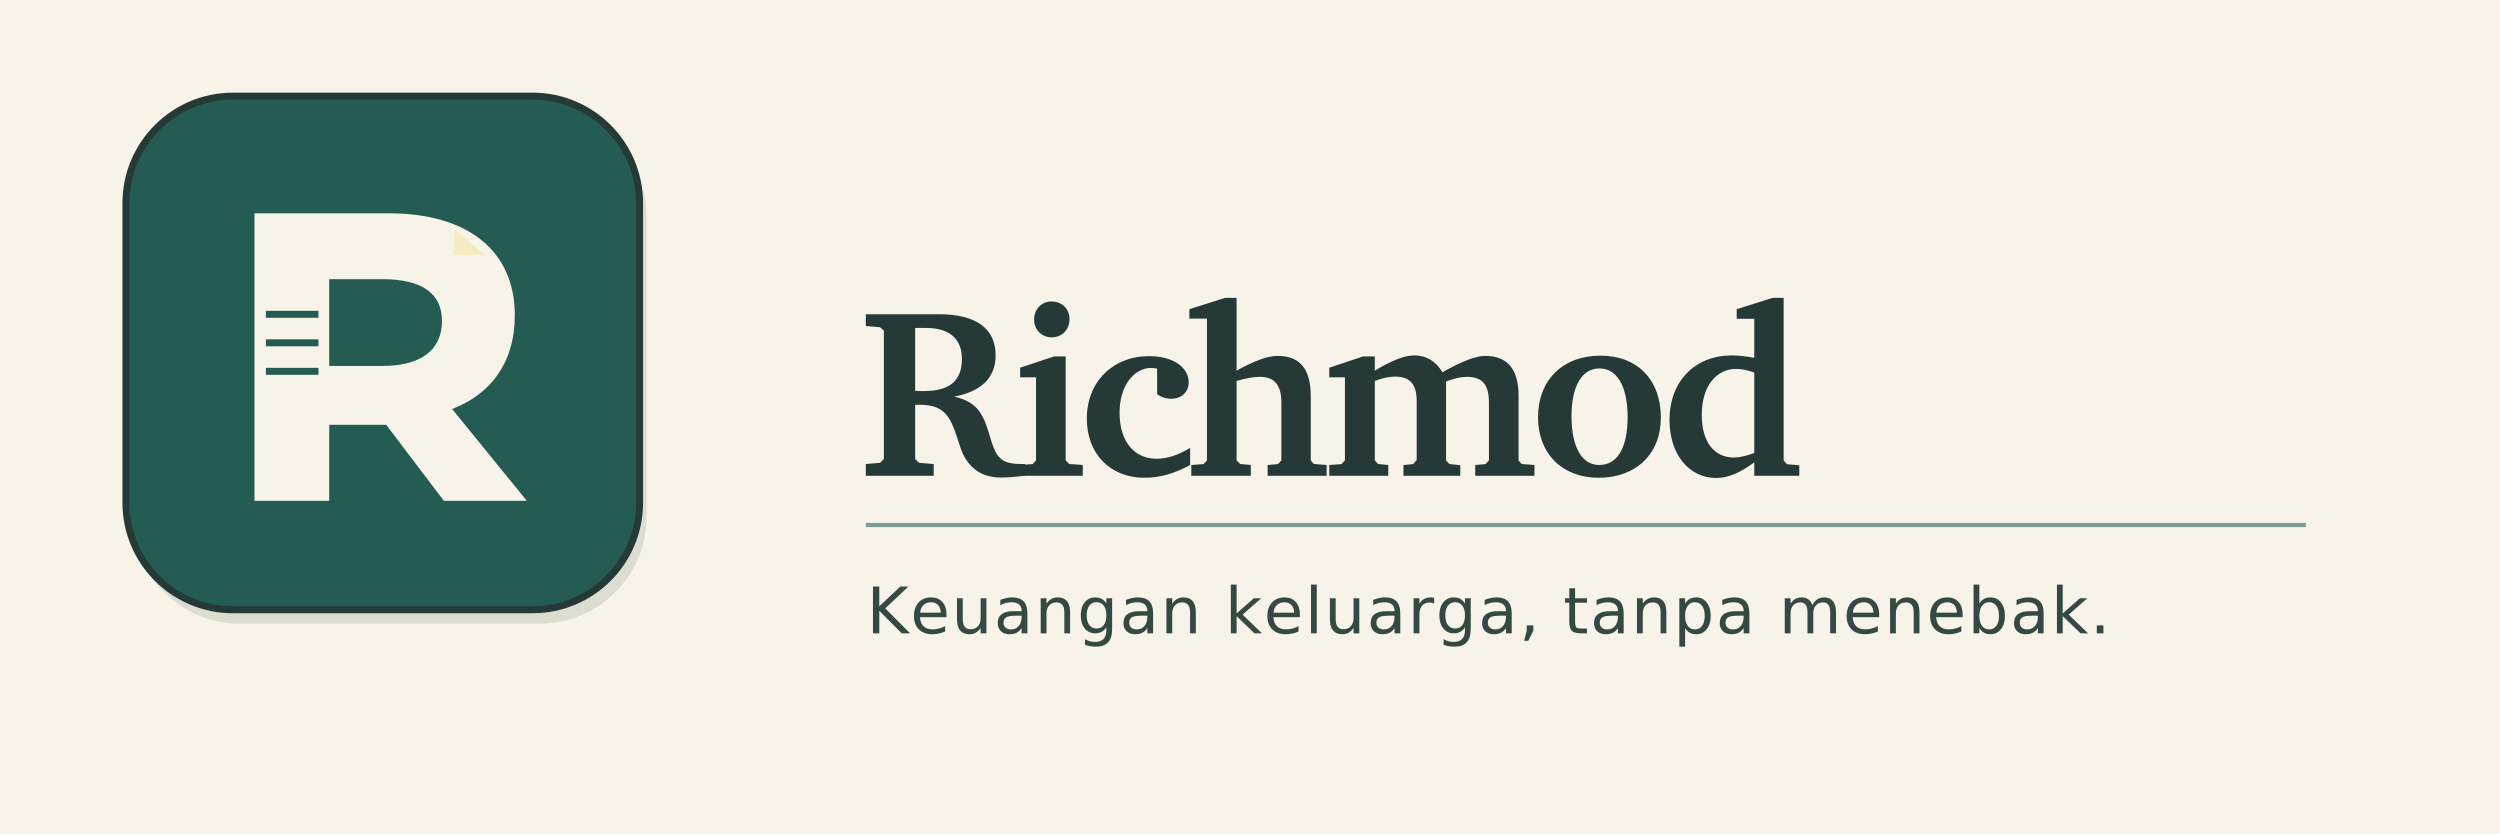
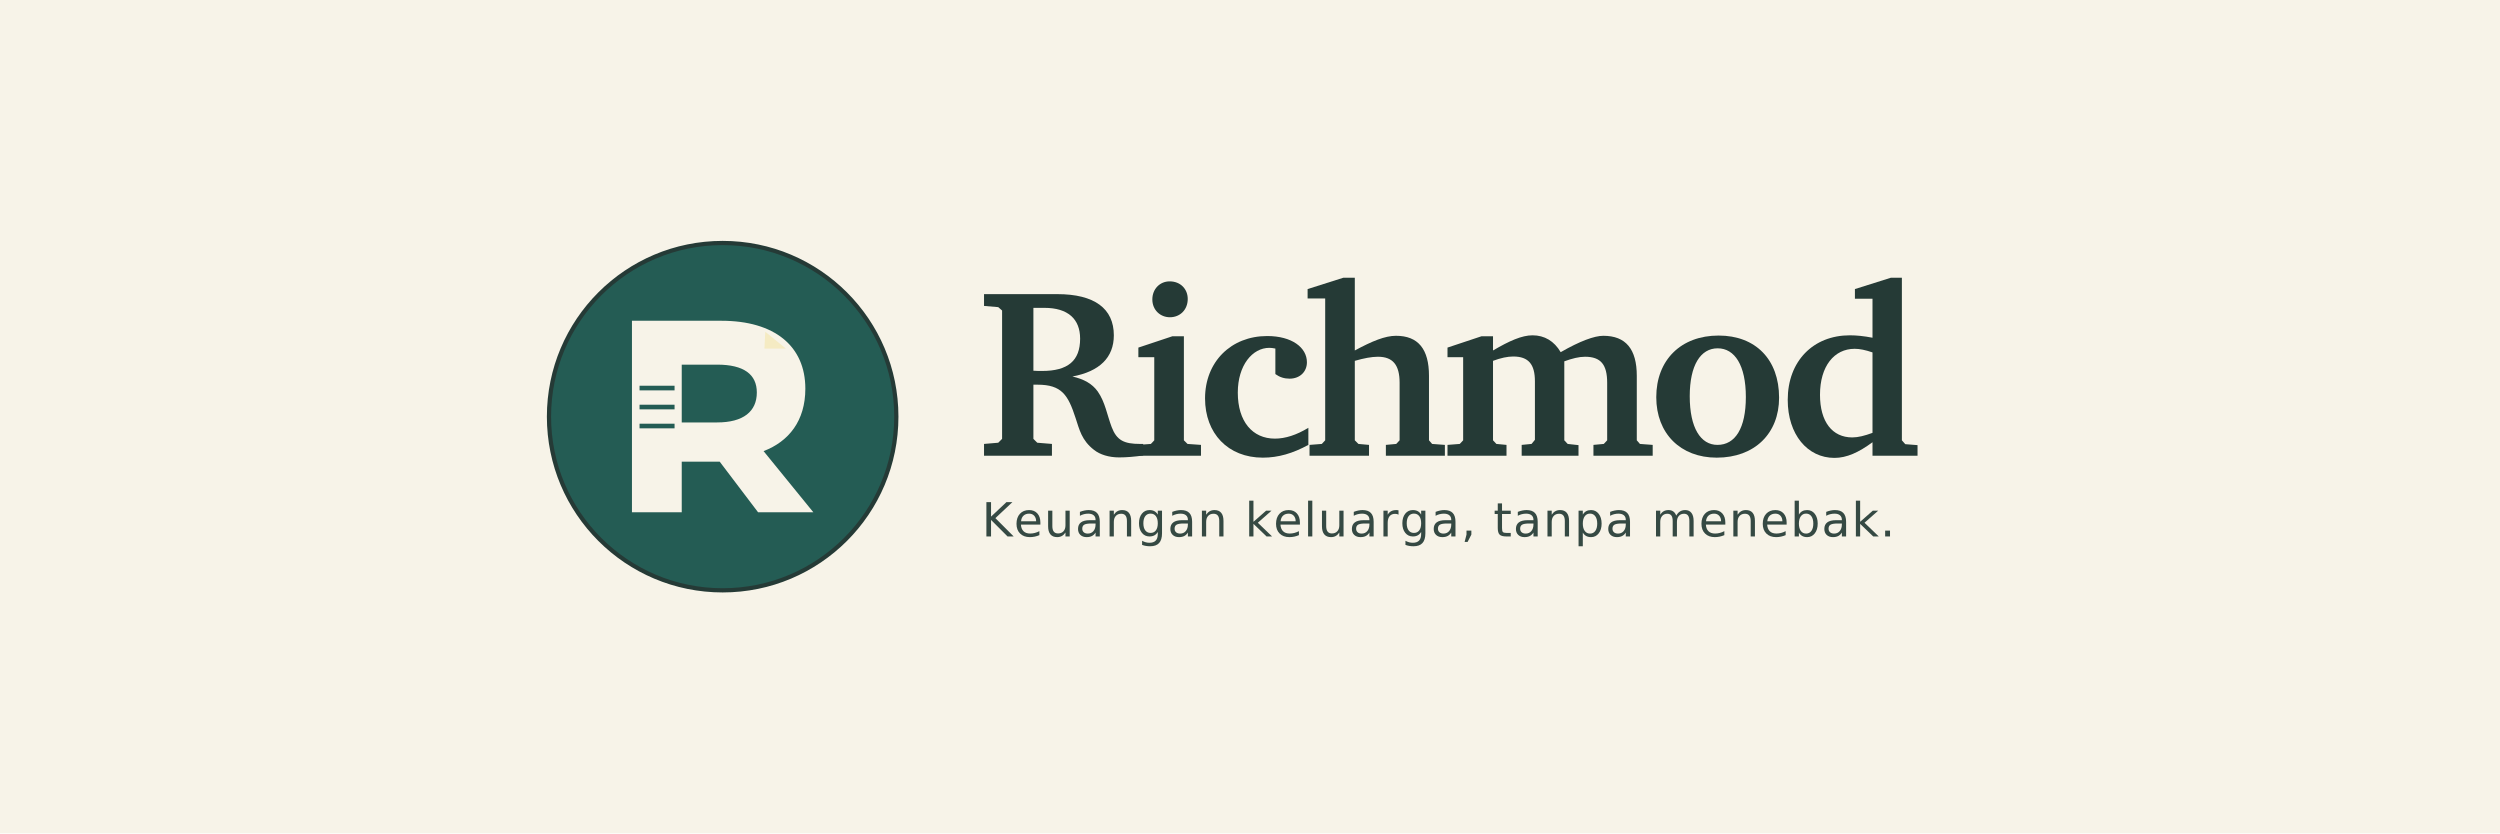
- <svg xmlns="http://www.w3.org/2000/svg" viewBox="0 0 3000 1000" width="3000" height="1000">
-   <rect width="3000" height="1000" fill="#F7F3E8" />
-   <g transform="translate(85 50) scale(0.76)">
-     <rect x="98" y="108" width="811" height="811" rx="169" fill="#253A36" opacity="0.13" />
-     <rect x="87" y="86" width="811" height="811" rx="169" fill="#245C54" stroke="#253A36" stroke-width="11" />
-     <path d="M 290,725 L 290,271 L 502,271 C 628,271 701,331 701,432 C 701,508 662,557 602,580 L 720,725 L 589,725 L 498,605 L 408,605 L 408,725 Z M 408,375 L 408,512 L 492,512 C 554,512 586,486 586,441 C 586,398 555,375 492,375 Z" fill="#F7F3E8" fill-rule="evenodd" />
-     <rect x="308" y="425" width="83" height="11" fill="#245C54" />
-     <rect x="308" y="470" width="83" height="11" fill="#245C54" />
-     <rect x="308" y="515" width="83" height="11" fill="#245C54" />
-     <path d="M 606,297 L 655,337 L 604,337 Z" fill="#F5EBC3" />
+ <svg xmlns="http://www.w3.org/2000/svg" viewBox="0 0 1920 640" width="1920" height="640" role="img" aria-labelledby="title desc">
+   <rect width="1920" height="640" fill="#F7F3E8" />
+   <g transform="translate(420 185) scale(0.27)">
+     <circle cx="500" cy="500" r="494" fill="#245C54" stroke="#253A36" stroke-width="12" />
+     <g transform="translate(-106 -98) scale(1.2)">
+       <path d="M 290,725 L 290,271 L 502,271 C 628,271 701,331 701,432 C 701,508 662,557 602,580 L 720,725 L 589,725 L 498,605 L 408,605 L 408,725 Z M 408,375 L 408,512 L 492,512 C 554,512 586,486 586,441 C 586,398 555,375 492,375 Z" fill="#F7F3E8" fill-rule="evenodd" />
+       <rect x="308" y="425" width="83" height="11" fill="#245C54" />
+       <rect x="308" y="470" width="83" height="11" fill="#245C54" />
+       <rect x="308" y="515" width="83" height="11" fill="#245C54" />
+       <path d="M 606,297 L 655,337 L 604,337 Z" fill="#F5EBC3" />
+     </g>
  </g>
-   <g fill="#253A36" aria-label="Richmod">
-     <path d="M31 671V622L90 617L106 603V70L90 54L31 49V0H313V49L252 54L236 70V295C242 295 248 295 253 295C354 295 380 252 411 157C427 109 436 64 488 24C512 5 549 -7 592 -7C623 -7 657 -4 692 1V49C687 49 683 49 679 49C612 49 582 64 561 119C542 169 534 223 503 267C480 299 446 318 398 329C511 350 570 408 570 500C570 611 490 671 335 671ZM236 614H282C379 614 430 568 430 486C430 394 379 352 272 352C261 352 249 352 236 353Z" transform="translate(1030 571) scale(0.289 -0.289)" />
-     <path d="M162 724C121 724 90 692 90 649C90 605 123 575 163 575C205 575 237 606 237 651C237 692 207 724 162 724ZM173 496 32 449V409H98V64L84 49L30 45V0H292V45L236 49L221 64V496Z" transform="translate(1214.919 571) scale(0.289 -0.289)" />
-     <path d="M464 45V116C415 86 368 71 325 71C232 71 171 142 171 262C171 376 232 448 302 448C309 448 317 447 327 445V339C345 326 364 320 386 320C429 320 458 349 458 388C458 449 396 497 293 497C143 497 35 390 35 238C35 93 130 -8 275 -8C339 -8 400 10 464 45Z" transform="translate(1294.064 571) scale(0.289 -0.289)" />
-     <path d="M164 739 16 692V653H89V64L75 49L24 45V0H271V45L227 49L212 64V394C250 405 282 411 308 411C370 411 398 377 398 303V64L384 49L341 45V0H586V45L533 49L520 64V332C520 443 475 498 383 498C338 498 284 476 212 437V739Z" transform="translate(1422.628 571) scale(0.289 -0.289)" />
-     <path d="M501 430C474 476 434 500 384 500C340 500 288 477 220 437V496H172L31 449V409H96V64L82 49L31 45V0H276V45L234 49L220 64V394C252 406 280 412 304 412C368 412 394 379 394 309V66L380 49L339 45V0H575V44L530 49L516 64V392C549 404 577 411 602 411C668 411 694 378 694 303V64L680 49L637 45V0H883V45L830 49L817 64V332C817 443 771 498 678 498C641 498 581 476 501 430Z" transform="translate(1586.161 571) scale(0.289 -0.289)" />
-     <path d="M296 499C139 499 37 397 37 243C37 92 138 -8 288 -8C446 -8 547 93 547 241C547 400 449 499 296 499ZM292 446C363 446 409 375 409 244C409 114 365 45 291 45C221 45 176 116 176 247C176 376 221 446 292 446Z" transform="translate(1834.949 571) scale(0.289 -0.289)" />
-     <path d="M389 652V490C353 497 322 500 295 500C143 500 37 393 37 232C37 88 119 -9 231 -9C282 -9 332 14 389 56V0H576V44L525 48L511 64V739H465L316 692V652ZM389 95C357 83 329 76 305 76C222 76 171 141 171 253C171 372 230 444 315 444C336 444 360 439 389 429Z" transform="translate(1992.702 571) scale(0.289 -0.289)" />
+   <g transform="translate(750 350) scale(0.64) translate(-1030 -571)">
+     <g fill="#253A36" aria-label="Richmod">
+       <path d="M31 671V622L90 617L106 603V70L90 54L31 49V0H313V49L252 54L236 70V295C242 295 248 295 253 295C354 295 380 252 411 157C427 109 436 64 488 24C512 5 549 -7 592 -7C623 -7 657 -4 692 1V49C687 49 683 49 679 49C612 49 582 64 561 119C542 169 534 223 503 267C480 299 446 318 398 329C511 350 570 408 570 500C570 611 490 671 335 671ZM236 614H282C379 614 430 568 430 486C430 394 379 352 272 352C261 352 249 352 236 353Z" transform="translate(1030 571) scale(0.289 -0.289)" />
+       <path d="M162 724C121 724 90 692 90 649C90 605 123 575 163 575C205 575 237 606 237 651C237 692 207 724 162 724ZM173 496 32 449V409H98V64L84 49L30 45V0H292V45L236 49L221 64V496Z" transform="translate(1214.919 571) scale(0.289 -0.289)" />
+       <path d="M464 45V116C415 86 368 71 325 71C232 71 171 142 171 262C171 376 232 448 302 448C309 448 317 447 327 445V339C345 326 364 320 386 320C429 320 458 349 458 388C458 449 396 497 293 497C143 497 35 390 35 238C35 93 130 -8 275 -8C339 -8 400 10 464 45Z" transform="translate(1294.064 571) scale(0.289 -0.289)" />
+       <path d="M164 739 16 692V653H89V64L75 49L24 45V0H271V45L227 49L212 64V394C250 405 282 411 308 411C370 411 398 377 398 303V64L384 49L341 45V0H586V45L533 49L520 64V332C520 443 475 498 383 498C338 498 284 476 212 437V739Z" transform="translate(1422.628 571) scale(0.289 -0.289)" />
+       <path d="M501 430C474 476 434 500 384 500C340 500 288 477 220 437V496H172L31 449V409H96V64L82 49L31 45V0H276V45L234 49L220 64V394C252 406 280 412 304 412C368 412 394 379 394 309V66L380 49L339 45V0H575V44L530 49L516 64V392C549 404 577 411 602 411C668 411 694 378 694 303V64L680 49L637 45V0H883V45L830 49L817 64V332C817 443 771 498 678 498C641 498 581 476 501 430Z" transform="translate(1586.161 571) scale(0.289 -0.289)" />
+       <path d="M296 499C139 499 37 397 37 243C37 92 138 -8 288 -8C446 -8 547 93 547 241C547 400 449 499 296 499ZM292 446C363 446 409 375 409 244C409 114 365 45 291 45C221 45 176 116 176 247C176 376 221 446 292 446Z" transform="translate(1834.949 571) scale(0.289 -0.289)" />
+       <path d="M389 652V490C353 497 322 500 295 500C143 500 37 393 37 232C37 88 119 -9 231 -9C282 -9 332 14 389 56V0H576V44L525 48L511 64V739H465L316 692V652ZM389 95C357 83 329 76 305 76C222 76 171 141 171 253C171 372 230 444 315 444C336 444 360 439 389 429Z" transform="translate(1992.702 571) scale(0.289 -0.289)" />
+     </g>
  </g>
-   <path d="M 1039,630 H 2767" stroke="#245C54" stroke-width="5" opacity="0.58" />
-   <g fill="#354943" aria-label="Keuangan keluarga, tanpa menebak.">
-     <path d="M201 1493H403V862L1073 1493H1333L592 797L1386 0H1120L403 719V0H201Z" transform="translate(1040 760) scale(0.037598 -0.037598)" />
-     <path d="M1151 606V516H305Q317 326 419.5 226.5Q522 127 705 127Q811 127 910.5 153.0Q1010 179 1108 231V57Q1009 15 905.0 -7.0Q801 -29 694 -29Q426 -29 269.5 127.0Q113 283 113 549Q113 824 261.5 985.5Q410 1147 662 1147Q888 1147 1019.5 1001.5Q1151 856 1151 606ZM967 660Q965 811 882.5 901.0Q800 991 664 991Q510 991 417.5 904.0Q325 817 311 659Z" transform="translate(1092.494 760) scale(0.037598 -0.037598)" />
-     <path d="M174 442V1120H358V449Q358 290 420.0 210.5Q482 131 606 131Q755 131 841.5 226.0Q928 321 928 485V1120H1112V0H928V172Q861 70 772.5 20.5Q684 -29 567 -29Q374 -29 274.0 91.0Q174 211 174 442ZM637 1147Z" transform="translate(1141.867 760) scale(0.037598 -0.037598)" />
-     <path d="M702 563Q479 563 393.0 512.0Q307 461 307 338Q307 240 371.5 182.5Q436 125 547 125Q700 125 792.5 233.5Q885 342 885 522V563ZM1069 639V0H885V170Q822 68 728.0 19.5Q634 -29 498 -29Q326 -29 224.5 67.5Q123 164 123 326Q123 515 249.5 611.0Q376 707 627 707H885V725Q885 852 801.5 921.5Q718 991 567 991Q471 991 380.0 968.0Q289 945 205 899V1069Q306 1108 401.0 1127.5Q496 1147 586 1147Q829 1147 949.0 1021.0Q1069 895 1069 639Z" transform="translate(1192.668 760) scale(0.037598 -0.037598)" />
-     <path d="M1124 676V0H940V670Q940 829 878.0 908.0Q816 987 692 987Q543 987 457.0 892.0Q371 797 371 633V0H186V1120H371V946Q437 1047 526.5 1097.0Q616 1147 733 1147Q926 1147 1025.0 1027.5Q1124 908 1124 676Z" transform="translate(1241.853 760) scale(0.037598 -0.037598)" />
-     <path d="M930 573Q930 773 847.5 883.0Q765 993 616 993Q468 993 385.5 883.0Q303 773 303 573Q303 374 385.5 264.0Q468 154 616 154Q765 154 847.5 264.0Q930 374 930 573ZM1114 139Q1114 -147 987.0 -286.5Q860 -426 598 -426Q501 -426 415.0 -411.5Q329 -397 248 -367V-188Q329 -232 408.0 -253.0Q487 -274 569 -274Q750 -274 840.0 -179.5Q930 -85 930 106V197Q873 98 784.0 49.0Q695 0 571 0Q365 0 239.0 157.0Q113 314 113 573Q113 833 239.0 990.0Q365 1147 571 1147Q695 1147 784.0 1098.0Q873 1049 930 950V1120H1114Z" transform="translate(1292.655 760) scale(0.037598 -0.037598)" />
-     <path d="M702 563Q479 563 393.0 512.0Q307 461 307 338Q307 240 371.5 182.5Q436 125 547 125Q700 125 792.5 233.5Q885 342 885 522V563ZM1069 639V0H885V170Q822 68 728.0 19.5Q634 -29 498 -29Q326 -29 224.5 67.5Q123 164 123 326Q123 515 249.5 611.0Q376 707 627 707H885V725Q885 852 801.5 921.5Q718 991 567 991Q471 991 380.0 968.0Q289 945 205 899V1069Q306 1108 401.0 1127.5Q496 1147 586 1147Q829 1147 949.0 1021.0Q1069 895 1069 639Z" transform="translate(1343.532 760) scale(0.037598 -0.037598)" />
-     <path d="M1124 676V0H940V670Q940 829 878.0 908.0Q816 987 692 987Q543 987 457.0 892.0Q371 797 371 633V0H186V1120H371V946Q437 1047 526.5 1097.0Q616 1147 733 1147Q926 1147 1025.0 1027.5Q1124 908 1124 676Z" transform="translate(1392.717 760) scale(0.037598 -0.037598)" />
-     <path d="M186 1556H371V637L920 1120H1155L561 596L1180 0H940L371 547V0H186Z" transform="translate(1469.995 760) scale(0.037598 -0.037598)" />
-     <path d="M1151 606V516H305Q317 326 419.5 226.5Q522 127 705 127Q811 127 910.5 153.0Q1010 179 1108 231V57Q1009 15 905.0 -7.0Q801 -29 694 -29Q426 -29 269.5 127.0Q113 283 113 549Q113 824 261.5 985.5Q410 1147 662 1147Q888 1147 1019.5 1001.5Q1151 856 1151 606ZM967 660Q965 811 882.5 901.0Q800 991 664 991Q510 991 417.5 904.0Q325 817 311 659Z" transform="translate(1516.586 760) scale(0.037598 -0.037598)" />
-     <path d="M193 1556H377V0H193Z" transform="translate(1565.959 760) scale(0.037598 -0.037598)" />
-     <path d="M174 442V1120H358V449Q358 290 420.0 210.5Q482 131 606 131Q755 131 841.5 226.0Q928 321 928 485V1120H1112V0H928V172Q861 70 772.5 20.5Q684 -29 567 -29Q374 -29 274.0 91.0Q174 211 174 442ZM637 1147Z" transform="translate(1589.352 760) scale(0.037598 -0.037598)" />
-     <path d="M702 563Q479 563 393.0 512.0Q307 461 307 338Q307 240 371.5 182.5Q436 125 547 125Q700 125 792.5 233.5Q885 342 885 522V563ZM1069 639V0H885V170Q822 68 728.0 19.5Q634 -29 498 -29Q326 -29 224.5 67.5Q123 164 123 326Q123 515 249.5 611.0Q376 707 627 707H885V725Q885 852 801.5 921.5Q718 991 567 991Q471 991 380.0 968.0Q289 945 205 899V1069Q306 1108 401.0 1127.5Q496 1147 586 1147Q829 1147 949.0 1021.0Q1069 895 1069 639Z" transform="translate(1640.154 760) scale(0.037598 -0.037598)" />
-     <path d="M842 948Q811 966 774.5 974.5Q738 983 694 983Q538 983 454.5 881.5Q371 780 371 590V0H186V1120H371V946Q429 1048 522.0 1097.5Q615 1147 748 1147Q767 1147 790.0 1144.5Q813 1142 841 1137Z" transform="translate(1689.339 760) scale(0.037598 -0.037598)" />
-     <path d="M930 573Q930 773 847.5 883.0Q765 993 616 993Q468 993 385.5 883.0Q303 773 303 573Q303 374 385.5 264.0Q468 154 616 154Q765 154 847.5 264.0Q930 374 930 573ZM1114 139Q1114 -147 987.0 -286.5Q860 -426 598 -426Q501 -426 415.0 -411.5Q329 -397 248 -367V-188Q329 -232 408.0 -253.0Q487 -274 569 -274Q750 -274 840.0 -179.5Q930 -85 930 106V197Q873 98 784.0 49.0Q695 0 571 0Q365 0 239.0 157.0Q113 314 113 573Q113 833 239.0 990.0Q365 1147 571 1147Q695 1147 784.0 1098.0Q873 1049 930 950V1120H1114Z" transform="translate(1722.996 760) scale(0.037598 -0.037598)" />
-     <path d="M702 563Q479 563 393.0 512.0Q307 461 307 338Q307 240 371.5 182.5Q436 125 547 125Q700 125 792.5 233.5Q885 342 885 522V563ZM1069 639V0H885V170Q822 68 728.0 19.5Q634 -29 498 -29Q326 -29 224.5 67.5Q123 164 123 326Q123 515 249.5 611.0Q376 707 627 707H885V725Q885 852 801.5 921.5Q718 991 567 991Q471 991 380.0 968.0Q289 945 205 899V1069Q306 1108 401.0 1127.5Q496 1147 586 1147Q829 1147 949.0 1021.0Q1069 895 1069 639Z" transform="translate(1773.873 760) scale(0.037598 -0.037598)" />
-     <path d="M240 254H451V82L287 -238H158L240 82Z" transform="translate(1823.058 760) scale(0.037598 -0.037598)" />
-     <path d="M375 1438V1120H754V977H375V369Q375 232 412.5 193.0Q450 154 565 154H754V0H565Q352 0 271.0 79.5Q190 159 190 369V977H55V1120H190V1438Z" transform="translate(1876.01 760) scale(0.037598 -0.037598)" />
-     <path d="M702 563Q479 563 393.0 512.0Q307 461 307 338Q307 240 371.5 182.5Q436 125 547 125Q700 125 792.5 233.5Q885 342 885 522V563ZM1069 639V0H885V170Q822 68 728.0 19.5Q634 -29 498 -29Q326 -29 224.5 67.5Q123 164 123 326Q123 515 249.5 611.0Q376 707 627 707H885V725Q885 852 801.5 921.5Q718 991 567 991Q471 991 380.0 968.0Q289 945 205 899V1069Q306 1108 401.0 1127.5Q496 1147 586 1147Q829 1147 949.0 1021.0Q1069 895 1069 639Z" transform="translate(1908.201 760) scale(0.037598 -0.037598)" />
-     <path d="M1124 676V0H940V670Q940 829 878.0 908.0Q816 987 692 987Q543 987 457.0 892.0Q371 797 371 633V0H186V1120H371V946Q437 1047 526.5 1097.0Q616 1147 733 1147Q926 1147 1025.0 1027.5Q1124 908 1124 676Z" transform="translate(1957.386 760) scale(0.037598 -0.037598)" />
-     <path d="M371 168V-426H186V1120H371V950Q429 1050 517.5 1098.5Q606 1147 729 1147Q933 1147 1060.5 985.0Q1188 823 1188 559Q1188 295 1060.5 133.0Q933 -29 729 -29Q606 -29 517.5 19.5Q429 68 371 168ZM997 559Q997 762 913.5 877.5Q830 993 684 993Q538 993 454.5 877.5Q371 762 371 559Q371 356 454.5 240.5Q538 125 684 125Q830 125 913.5 240.5Q997 356 997 559Z" transform="translate(2008.188 760) scale(0.037598 -0.037598)" />
-     <path d="M702 563Q479 563 393.0 512.0Q307 461 307 338Q307 240 371.5 182.5Q436 125 547 125Q700 125 792.5 233.5Q885 342 885 522V563ZM1069 639V0H885V170Q822 68 728.0 19.5Q634 -29 498 -29Q326 -29 224.5 67.5Q123 164 123 326Q123 515 249.5 611.0Q376 707 627 707H885V725Q885 852 801.5 921.5Q718 991 567 991Q471 991 380.0 968.0Q289 945 205 899V1069Q306 1108 401.0 1127.5Q496 1147 586 1147Q829 1147 949.0 1021.0Q1069 895 1069 639Z" transform="translate(2059.065 760) scale(0.037598 -0.037598)" />
-     <path d="M1065 905Q1134 1029 1230.0 1088.0Q1326 1147 1456 1147Q1631 1147 1726.0 1024.5Q1821 902 1821 676V0H1636V670Q1636 831 1579.0 909.0Q1522 987 1405 987Q1262 987 1179.0 892.0Q1096 797 1096 633V0H911V670Q911 832 854.0 909.5Q797 987 678 987Q537 987 454.0 891.5Q371 796 371 633V0H186V1120H371V946Q434 1049 522.0 1098.0Q610 1147 731 1147Q853 1147 938.5 1085.0Q1024 1023 1065 905Z" transform="translate(2134.726 760) scale(0.037598 -0.037598)" />
-     <path d="M1151 606V516H305Q317 326 419.5 226.5Q522 127 705 127Q811 127 910.5 153.0Q1010 179 1108 231V57Q1009 15 905.0 -7.0Q801 -29 694 -29Q426 -29 269.5 127.0Q113 283 113 549Q113 824 261.5 985.5Q410 1147 662 1147Q888 1147 1019.5 1001.5Q1151 856 1151 606ZM967 660Q965 811 882.5 901.0Q800 991 664 991Q510 991 417.5 904.0Q325 817 311 659Z" transform="translate(2211.733 760) scale(0.037598 -0.037598)" />
-     <path d="M1124 676V0H940V670Q940 829 878.0 908.0Q816 987 692 987Q543 987 457.0 892.0Q371 797 371 633V0H186V1120H371V946Q437 1047 526.5 1097.0Q616 1147 733 1147Q926 1147 1025.0 1027.5Q1124 908 1124 676Z" transform="translate(2261.106 760) scale(0.037598 -0.037598)" />
-     <path d="M1151 606V516H305Q317 326 419.5 226.5Q522 127 705 127Q811 127 910.5 153.0Q1010 179 1108 231V57Q1009 15 905.0 -7.0Q801 -29 694 -29Q426 -29 269.5 127.0Q113 283 113 549Q113 824 261.5 985.5Q410 1147 662 1147Q888 1147 1019.5 1001.5Q1151 856 1151 606ZM967 660Q965 811 882.5 901.0Q800 991 664 991Q510 991 417.5 904.0Q325 817 311 659Z" transform="translate(2311.908 760) scale(0.037598 -0.037598)" />
-     <path d="M997 559Q997 762 913.5 877.5Q830 993 684 993Q538 993 454.5 877.5Q371 762 371 559Q371 356 454.5 240.5Q538 125 684 125Q830 125 913.5 240.5Q997 356 997 559ZM371 950Q429 1050 517.5 1098.5Q606 1147 729 1147Q933 1147 1060.5 985.0Q1188 823 1188 559Q1188 295 1060.5 133.0Q933 -29 729 -29Q606 -29 517.5 19.5Q429 68 371 168V0H186V1556H371Z" transform="translate(2361.281 760) scale(0.037598 -0.037598)" />
-     <path d="M702 563Q479 563 393.0 512.0Q307 461 307 338Q307 240 371.5 182.5Q436 125 547 125Q700 125 792.5 233.5Q885 342 885 522V563ZM1069 639V0H885V170Q822 68 728.0 19.5Q634 -29 498 -29Q326 -29 224.5 67.5Q123 164 123 326Q123 515 249.5 611.0Q376 707 627 707H885V725Q885 852 801.5 921.5Q718 991 567 991Q471 991 380.0 968.0Q289 945 205 899V1069Q306 1108 401.0 1127.5Q496 1147 586 1147Q829 1147 949.0 1021.0Q1069 895 1069 639Z" transform="translate(2412.158 760) scale(0.037598 -0.037598)" />
-     <path d="M186 1556H371V637L920 1120H1155L561 596L1180 0H940L371 547V0H186Z" transform="translate(2461.343 760) scale(0.037598 -0.037598)" />
-     <path d="M219 254H430V0H219Z" transform="translate(2507.934 760) scale(0.037598 -0.037598)" />
+   <g transform="translate(754 412) scale(0.47) translate(-1040 -760)">
+     <g fill="#354943" aria-label="Keuangan keluarga, tanpa menebak.">
+       <path d="M201 1493H403V862L1073 1493H1333L592 797L1386 0H1120L403 719V0H201Z" transform="translate(1040 760) scale(0.037598 -0.037598)" />
+       <path d="M1151 606V516H305Q317 326 419.5 226.5Q522 127 705 127Q811 127 910.5 153.0Q1010 179 1108 231V57Q1009 15 905.0 -7.0Q801 -29 694 -29Q426 -29 269.5 127.0Q113 283 113 549Q113 824 261.5 985.5Q410 1147 662 1147Q888 1147 1019.5 1001.5Q1151 856 1151 606ZM967 660Q965 811 882.5 901.0Q800 991 664 991Q510 991 417.5 904.0Q325 817 311 659Z" transform="translate(1092.494 760) scale(0.037598 -0.037598)" />
+       <path d="M174 442V1120H358V449Q358 290 420.0 210.5Q482 131 606 131Q755 131 841.5 226.0Q928 321 928 485V1120H1112V0H928V172Q861 70 772.5 20.5Q684 -29 567 -29Q374 -29 274.0 91.0Q174 211 174 442ZM637 1147Z" transform="translate(1141.867 760) scale(0.037598 -0.037598)" />
+       <path d="M702 563Q479 563 393.0 512.0Q307 461 307 338Q307 240 371.5 182.5Q436 125 547 125Q700 125 792.5 233.5Q885 342 885 522V563ZM1069 639V0H885V170Q822 68 728.0 19.5Q634 -29 498 -29Q326 -29 224.5 67.5Q123 164 123 326Q123 515 249.5 611.0Q376 707 627 707H885V725Q885 852 801.5 921.5Q718 991 567 991Q471 991 380.0 968.0Q289 945 205 899V1069Q306 1108 401.0 1127.5Q496 1147 586 1147Q829 1147 949.0 1021.0Q1069 895 1069 639Z" transform="translate(1192.668 760) scale(0.037598 -0.037598)" />
+       <path d="M1124 676V0H940V670Q940 829 878.0 908.0Q816 987 692 987Q543 987 457.0 892.0Q371 797 371 633V0H186V1120H371V946Q437 1047 526.5 1097.0Q616 1147 733 1147Q926 1147 1025.0 1027.5Q1124 908 1124 676Z" transform="translate(1241.853 760) scale(0.037598 -0.037598)" />
+       <path d="M930 573Q930 773 847.5 883.0Q765 993 616 993Q468 993 385.5 883.0Q303 773 303 573Q303 374 385.5 264.0Q468 154 616 154Q765 154 847.5 264.0Q930 374 930 573ZM1114 139Q1114 -147 987.0 -286.5Q860 -426 598 -426Q501 -426 415.0 -411.5Q329 -397 248 -367V-188Q329 -232 408.0 -253.0Q487 -274 569 -274Q750 -274 840.0 -179.5Q930 -85 930 106V197Q873 98 784.0 49.0Q695 0 571 0Q365 0 239.0 157.0Q113 314 113 573Q113 833 239.0 990.0Q365 1147 571 1147Q695 1147 784.0 1098.0Q873 1049 930 950V1120H1114Z" transform="translate(1292.655 760) scale(0.037598 -0.037598)" />
+       <path d="M702 563Q479 563 393.0 512.0Q307 461 307 338Q307 240 371.5 182.5Q436 125 547 125Q700 125 792.5 233.5Q885 342 885 522V563ZM1069 639V0H885V170Q822 68 728.0 19.5Q634 -29 498 -29Q326 -29 224.5 67.5Q123 164 123 326Q123 515 249.5 611.0Q376 707 627 707H885V725Q885 852 801.5 921.5Q718 991 567 991Q471 991 380.0 968.0Q289 945 205 899V1069Q306 1108 401.0 1127.5Q496 1147 586 1147Q829 1147 949.0 1021.0Q1069 895 1069 639Z" transform="translate(1343.532 760) scale(0.037598 -0.037598)" />
+       <path d="M1124 676V0H940V670Q940 829 878.0 908.0Q816 987 692 987Q543 987 457.0 892.0Q371 797 371 633V0H186V1120H371V946Q437 1047 526.5 1097.0Q616 1147 733 1147Q926 1147 1025.0 1027.5Q1124 908 1124 676Z" transform="translate(1392.717 760) scale(0.037598 -0.037598)" />
+       <path d="M186 1556H371V637L920 1120H1155L561 596L1180 0H940L371 547V0H186Z" transform="translate(1469.995 760) scale(0.037598 -0.037598)" />
+       <path d="M1151 606V516H305Q317 326 419.5 226.5Q522 127 705 127Q811 127 910.5 153.0Q1010 179 1108 231V57Q1009 15 905.0 -7.0Q801 -29 694 -29Q426 -29 269.5 127.0Q113 283 113 549Q113 824 261.5 985.5Q410 1147 662 1147Q888 1147 1019.5 1001.5Q1151 856 1151 606ZM967 660Q965 811 882.5 901.0Q800 991 664 991Q510 991 417.5 904.0Q325 817 311 659Z" transform="translate(1516.586 760) scale(0.037598 -0.037598)" />
+       <path d="M193 1556H377V0H193Z" transform="translate(1565.959 760) scale(0.037598 -0.037598)" />
+       <path d="M174 442V1120H358V449Q358 290 420.0 210.5Q482 131 606 131Q755 131 841.5 226.0Q928 321 928 485V1120H1112V0H928V172Q861 70 772.5 20.5Q684 -29 567 -29Q374 -29 274.0 91.0Q174 211 174 442ZM637 1147Z" transform="translate(1589.352 760) scale(0.037598 -0.037598)" />
+       <path d="M702 563Q479 563 393.0 512.0Q307 461 307 338Q307 240 371.5 182.5Q436 125 547 125Q700 125 792.5 233.5Q885 342 885 522V563ZM1069 639V0H885V170Q822 68 728.0 19.5Q634 -29 498 -29Q326 -29 224.5 67.5Q123 164 123 326Q123 515 249.5 611.0Q376 707 627 707H885V725Q885 852 801.5 921.5Q718 991 567 991Q471 991 380.0 968.0Q289 945 205 899V1069Q306 1108 401.0 1127.5Q496 1147 586 1147Q829 1147 949.0 1021.0Q1069 895 1069 639Z" transform="translate(1640.154 760) scale(0.037598 -0.037598)" />
+       <path d="M842 948Q811 966 774.5 974.5Q738 983 694 983Q538 983 454.5 881.5Q371 780 371 590V0H186V1120H371V946Q429 1048 522.0 1097.5Q615 1147 748 1147Q767 1147 790.0 1144.5Q813 1142 841 1137Z" transform="translate(1689.339 760) scale(0.037598 -0.037598)" />
+       <path d="M930 573Q930 773 847.5 883.0Q765 993 616 993Q468 993 385.5 883.0Q303 773 303 573Q303 374 385.5 264.0Q468 154 616 154Q765 154 847.5 264.0Q930 374 930 573ZM1114 139Q1114 -147 987.0 -286.5Q860 -426 598 -426Q501 -426 415.0 -411.5Q329 -397 248 -367V-188Q329 -232 408.0 -253.0Q487 -274 569 -274Q750 -274 840.0 -179.5Q930 -85 930 106V197Q873 98 784.0 49.0Q695 0 571 0Q365 0 239.0 157.0Q113 314 113 573Q113 833 239.0 990.0Q365 1147 571 1147Q695 1147 784.0 1098.0Q873 1049 930 950V1120H1114Z" transform="translate(1722.996 760) scale(0.037598 -0.037598)" />
+       <path d="M702 563Q479 563 393.0 512.0Q307 461 307 338Q307 240 371.5 182.5Q436 125 547 125Q700 125 792.5 233.5Q885 342 885 522V563ZM1069 639V0H885V170Q822 68 728.0 19.5Q634 -29 498 -29Q326 -29 224.5 67.5Q123 164 123 326Q123 515 249.5 611.0Q376 707 627 707H885V725Q885 852 801.5 921.5Q718 991 567 991Q471 991 380.0 968.0Q289 945 205 899V1069Q306 1108 401.0 1127.5Q496 1147 586 1147Q829 1147 949.0 1021.0Q1069 895 1069 639Z" transform="translate(1773.873 760) scale(0.037598 -0.037598)" />
+       <path d="M240 254H451V82L287 -238H158L240 82Z" transform="translate(1823.058 760) scale(0.037598 -0.037598)" />
+       <path d="M375 1438V1120H754V977H375V369Q375 232 412.5 193.0Q450 154 565 154H754V0H565Q352 0 271.0 79.5Q190 159 190 369V977H55V1120H190V1438Z" transform="translate(1876.01 760) scale(0.037598 -0.037598)" />
+       <path d="M702 563Q479 563 393.0 512.0Q307 461 307 338Q307 240 371.5 182.5Q436 125 547 125Q700 125 792.5 233.5Q885 342 885 522V563ZM1069 639V0H885V170Q822 68 728.0 19.5Q634 -29 498 -29Q326 -29 224.5 67.5Q123 164 123 326Q123 515 249.5 611.0Q376 707 627 707H885V725Q885 852 801.5 921.5Q718 991 567 991Q471 991 380.0 968.0Q289 945 205 899V1069Q306 1108 401.0 1127.5Q496 1147 586 1147Q829 1147 949.0 1021.0Q1069 895 1069 639Z" transform="translate(1908.201 760) scale(0.037598 -0.037598)" />
+       <path d="M1124 676V0H940V670Q940 829 878.0 908.0Q816 987 692 987Q543 987 457.0 892.0Q371 797 371 633V0H186V1120H371V946Q437 1047 526.5 1097.0Q616 1147 733 1147Q926 1147 1025.0 1027.5Q1124 908 1124 676Z" transform="translate(1957.386 760) scale(0.037598 -0.037598)" />
+       <path d="M371 168V-426H186V1120H371V950Q429 1050 517.5 1098.5Q606 1147 729 1147Q933 1147 1060.5 985.0Q1188 823 1188 559Q1188 295 1060.5 133.0Q933 -29 729 -29Q606 -29 517.5 19.5Q429 68 371 168ZM997 559Q997 762 913.5 877.5Q830 993 684 993Q538 993 454.5 877.5Q371 762 371 559Q371 356 454.5 240.5Q538 125 684 125Q830 125 913.5 240.5Q997 356 997 559Z" transform="translate(2008.188 760) scale(0.037598 -0.037598)" />
+       <path d="M702 563Q479 563 393.0 512.0Q307 461 307 338Q307 240 371.5 182.5Q436 125 547 125Q700 125 792.5 233.5Q885 342 885 522V563ZM1069 639V0H885V170Q822 68 728.0 19.5Q634 -29 498 -29Q326 -29 224.5 67.5Q123 164 123 326Q123 515 249.5 611.0Q376 707 627 707H885V725Q885 852 801.5 921.5Q718 991 567 991Q471 991 380.0 968.0Q289 945 205 899V1069Q306 1108 401.0 1127.5Q496 1147 586 1147Q829 1147 949.0 1021.0Q1069 895 1069 639Z" transform="translate(2059.065 760) scale(0.037598 -0.037598)" />
+       <path d="M1065 905Q1134 1029 1230.0 1088.0Q1326 1147 1456 1147Q1631 1147 1726.0 1024.5Q1821 902 1821 676V0H1636V670Q1636 831 1579.0 909.0Q1522 987 1405 987Q1262 987 1179.0 892.0Q1096 797 1096 633V0H911V670Q911 832 854.0 909.5Q797 987 678 987Q537 987 454.0 891.5Q371 796 371 633V0H186V1120H371V946Q434 1049 522.0 1098.0Q610 1147 731 1147Q853 1147 938.5 1085.0Q1024 1023 1065 905Z" transform="translate(2134.726 760) scale(0.037598 -0.037598)" />
+       <path d="M1151 606V516H305Q317 326 419.5 226.5Q522 127 705 127Q811 127 910.5 153.0Q1010 179 1108 231V57Q1009 15 905.0 -7.0Q801 -29 694 -29Q426 -29 269.5 127.0Q113 283 113 549Q113 824 261.5 985.5Q410 1147 662 1147Q888 1147 1019.5 1001.5Q1151 856 1151 606ZM967 660Q965 811 882.5 901.0Q800 991 664 991Q510 991 417.5 904.0Q325 817 311 659Z" transform="translate(2211.733 760) scale(0.037598 -0.037598)" />
+       <path d="M1124 676V0H940V670Q940 829 878.0 908.0Q816 987 692 987Q543 987 457.0 892.0Q371 797 371 633V0H186V1120H371V946Q437 1047 526.5 1097.0Q616 1147 733 1147Q926 1147 1025.0 1027.5Q1124 908 1124 676Z" transform="translate(2261.106 760) scale(0.037598 -0.037598)" />
+       <path d="M1151 606V516H305Q317 326 419.5 226.5Q522 127 705 127Q811 127 910.5 153.0Q1010 179 1108 231V57Q1009 15 905.0 -7.0Q801 -29 694 -29Q426 -29 269.5 127.0Q113 283 113 549Q113 824 261.5 985.5Q410 1147 662 1147Q888 1147 1019.5 1001.5Q1151 856 1151 606ZM967 660Q965 811 882.5 901.0Q800 991 664 991Q510 991 417.5 904.0Q325 817 311 659Z" transform="translate(2311.908 760) scale(0.037598 -0.037598)" />
+       <path d="M997 559Q997 762 913.5 877.5Q830 993 684 993Q538 993 454.5 877.5Q371 762 371 559Q371 356 454.5 240.5Q538 125 684 125Q830 125 913.5 240.5Q997 356 997 559ZM371 950Q429 1050 517.5 1098.5Q606 1147 729 1147Q933 1147 1060.5 985.0Q1188 823 1188 559Q1188 295 1060.5 133.0Q933 -29 729 -29Q606 -29 517.5 19.5Q429 68 371 168V0H186V1556H371Z" transform="translate(2361.281 760) scale(0.037598 -0.037598)" />
+       <path d="M702 563Q479 563 393.0 512.0Q307 461 307 338Q307 240 371.5 182.5Q436 125 547 125Q700 125 792.5 233.5Q885 342 885 522V563ZM1069 639V0H885V170Q822 68 728.0 19.5Q634 -29 498 -29Q326 -29 224.5 67.5Q123 164 123 326Q123 515 249.5 611.0Q376 707 627 707H885V725Q885 852 801.5 921.5Q718 991 567 991Q471 991 380.0 968.0Q289 945 205 899V1069Q306 1108 401.0 1127.5Q496 1147 586 1147Q829 1147 949.0 1021.0Q1069 895 1069 639Z" transform="translate(2412.158 760) scale(0.037598 -0.037598)" />
+       <path d="M186 1556H371V637L920 1120H1155L561 596L1180 0H940L371 547V0H186Z" transform="translate(2461.343 760) scale(0.037598 -0.037598)" />
+       <path d="M219 254H430V0H219Z" transform="translate(2507.934 760) scale(0.037598 -0.037598)" />
+     </g>
  </g>
</svg>
